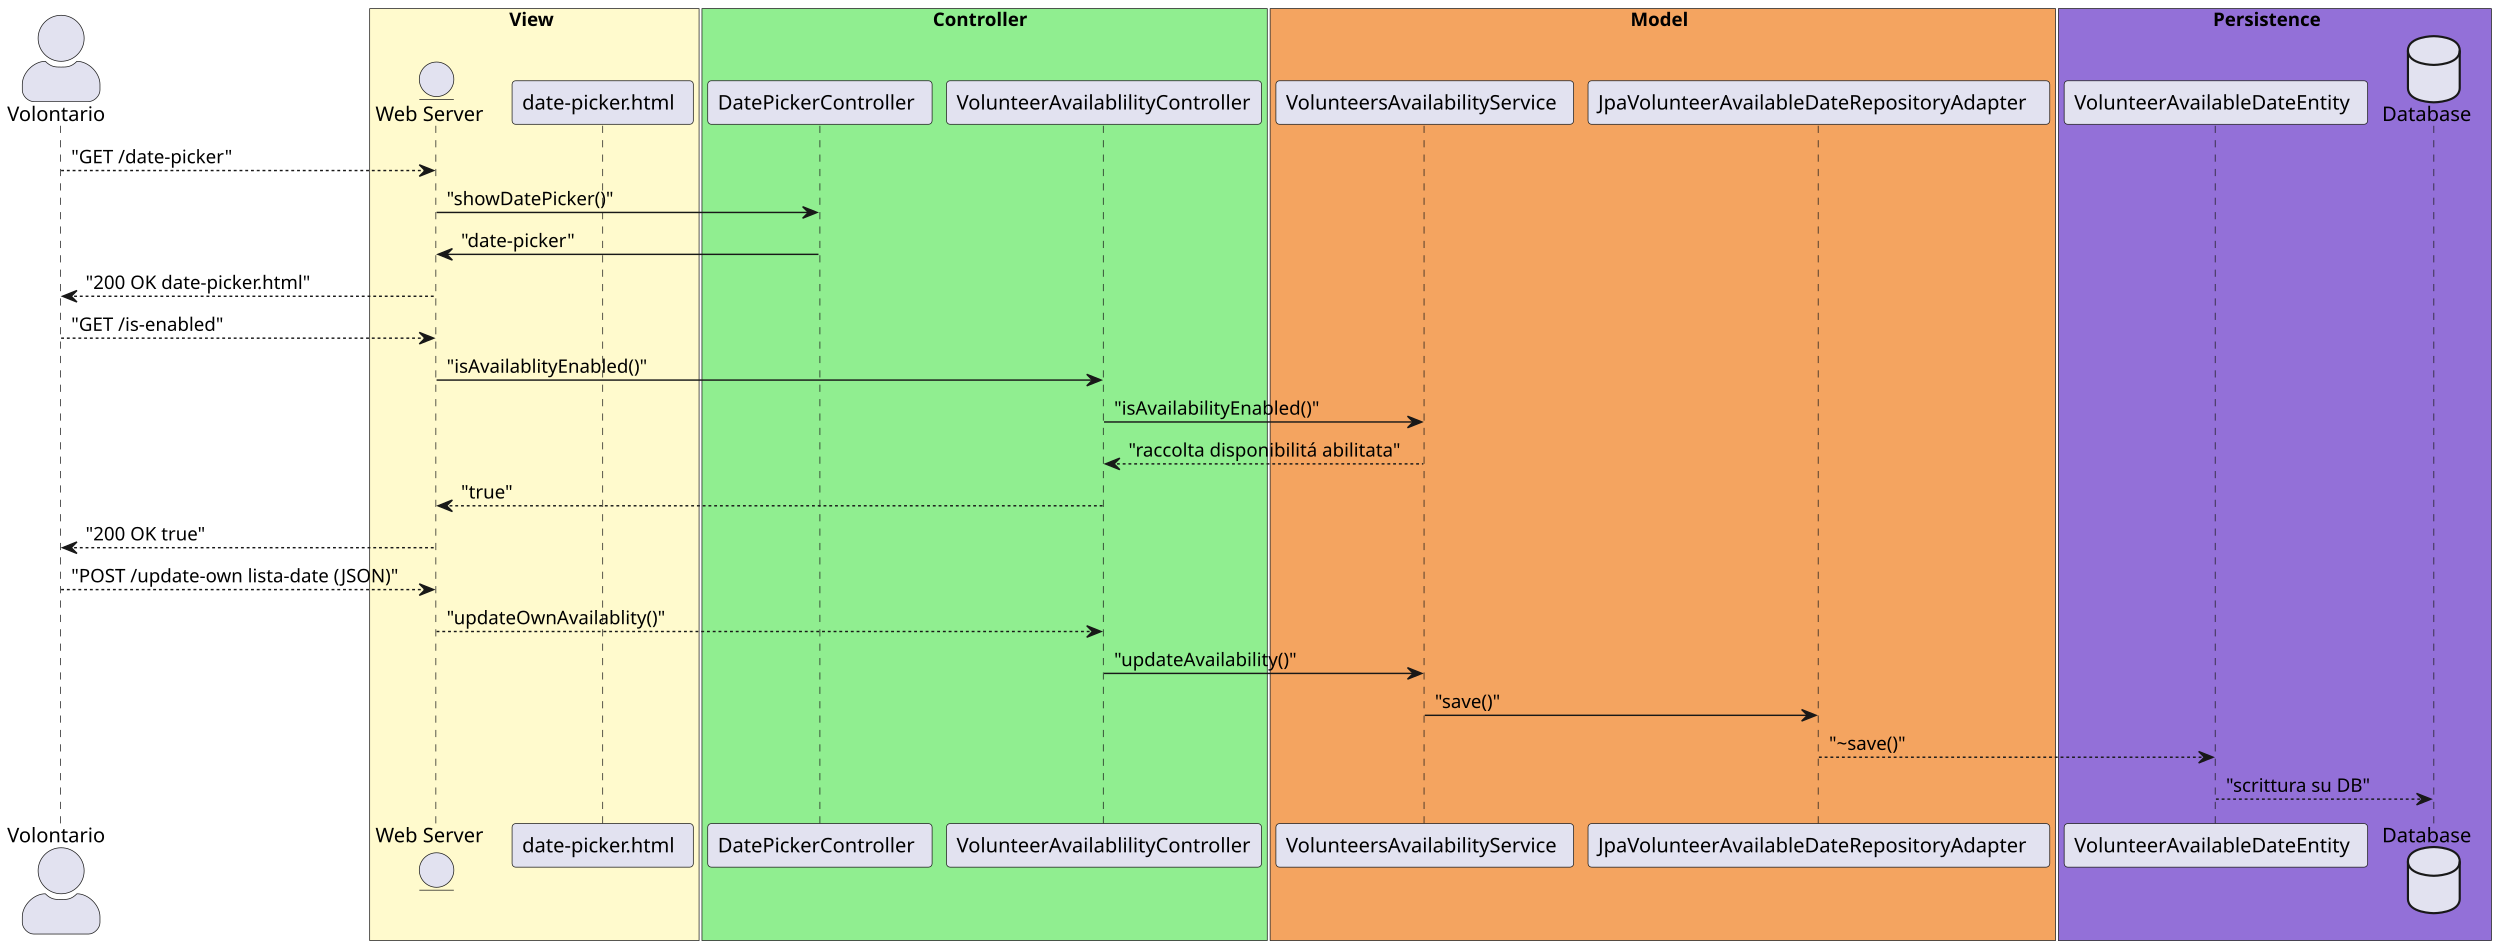
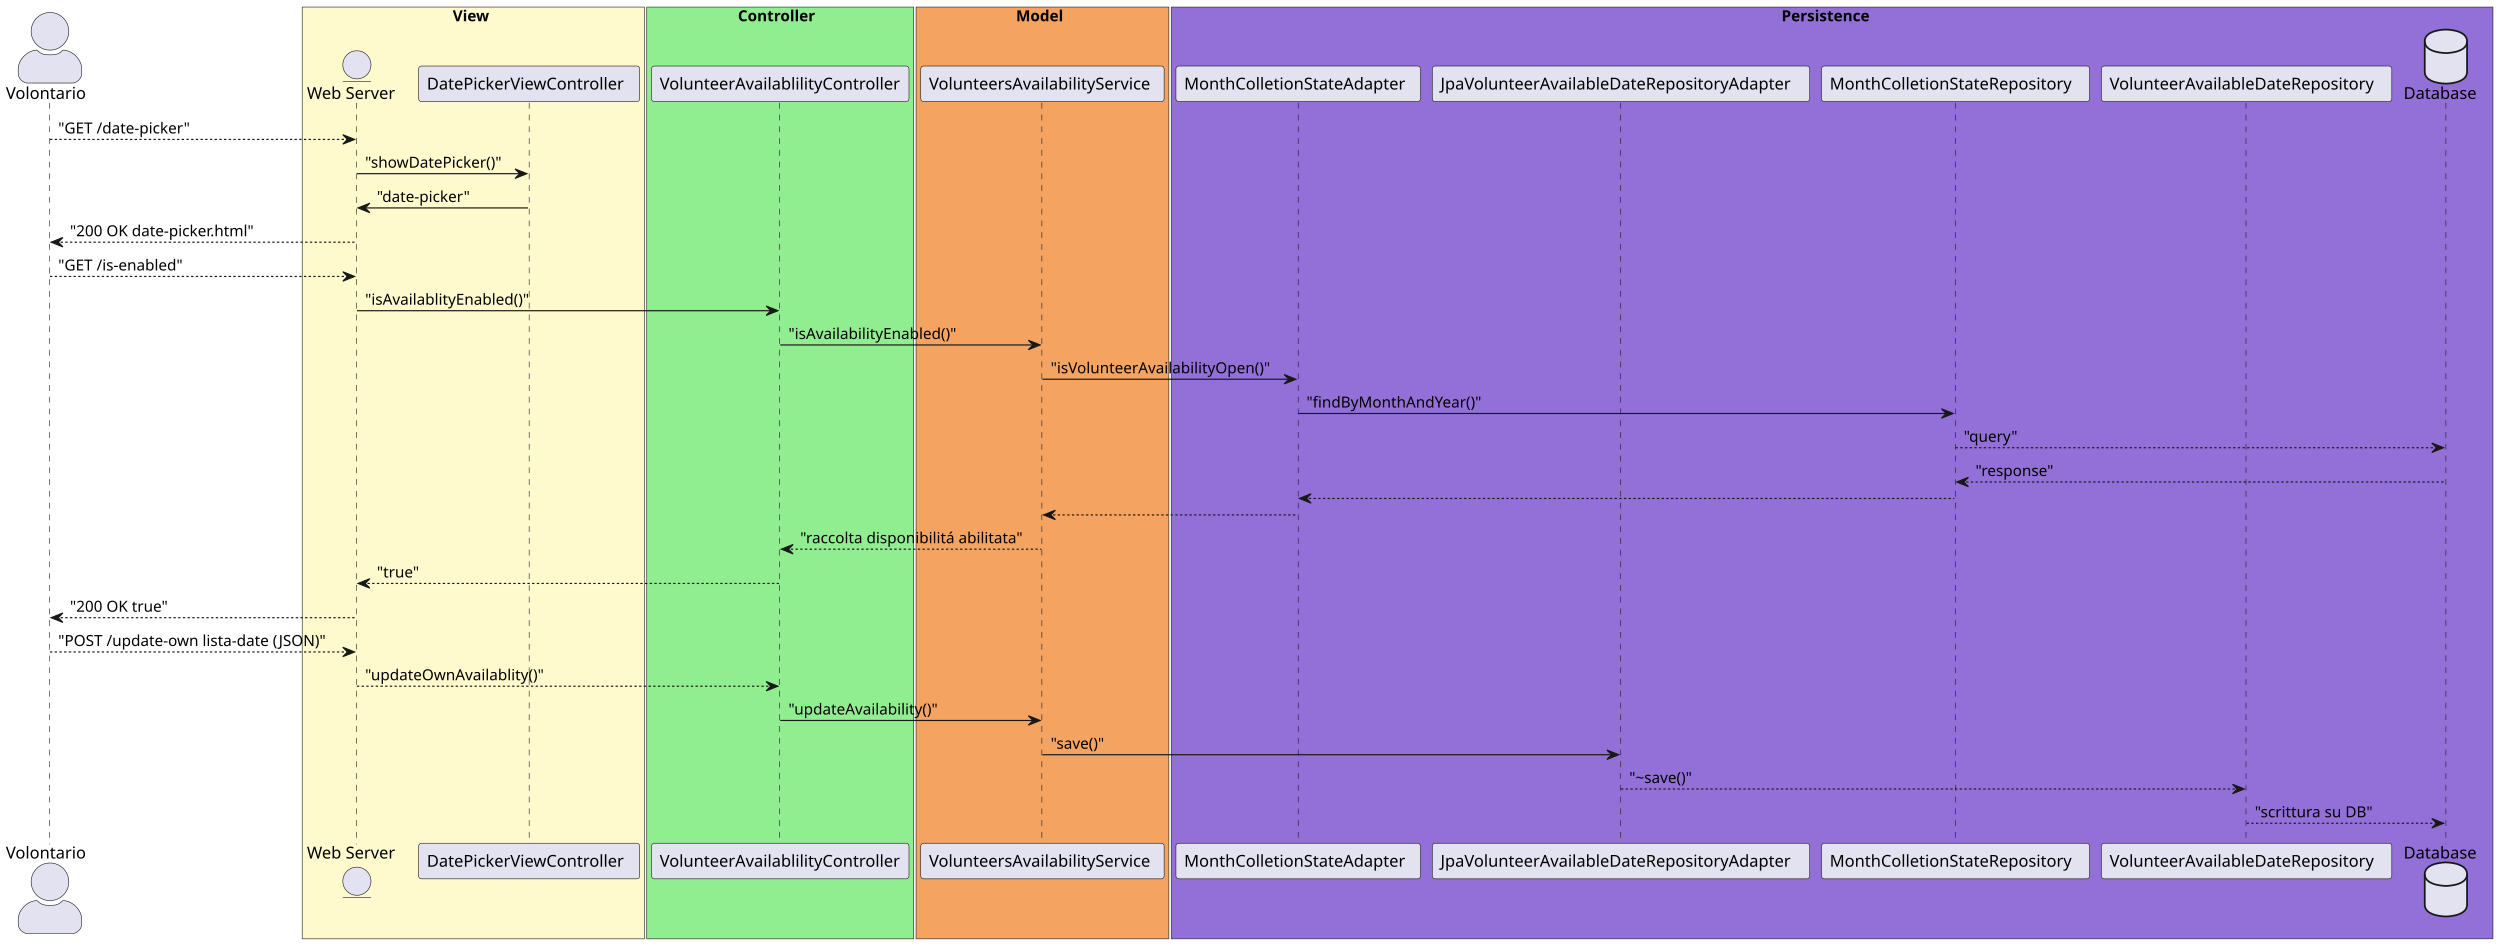
- <svg xmlns="http://www.w3.org/2000/svg" contentStyleType="text/css" height="659px" preserveAspectRatio="none" style="width:1738px;height:659px;background:#FFFFFF;" version="1.1" viewBox="0 0 1738 659" width="1738px" zoomAndPan="magnify">
+ <svg xmlns="http://www.w3.org/2000/svg" contentStyleType="text/css" height="804px" preserveAspectRatio="none" style="width:2126px;height:804px;background:#FFFFFF;" version="1.1" viewBox="0 0 2126 804" width="2126px" zoomAndPan="magnify">
  <defs />
  <g>
-     <rect fill="#FFFACD" height="647.852" style="stroke:#181818;stroke-width:0.5;" width="229" x="257" y="6" />
-     <text fill="#000000" font-family="sans-serif" font-size="13" font-weight="bold" lengthAdjust="spacing" textLength="35" x="354" y="18.067">View</text>
-     <rect fill="#90EE90" height="647.852" style="stroke:#181818;stroke-width:0.5;" width="393" x="488" y="6" />
-     <text fill="#000000" font-family="sans-serif" font-size="13" font-weight="bold" lengthAdjust="spacing" textLength="72" x="648.5" y="18.067">Controller</text>
-     <rect fill="#F4A460" height="647.852" style="stroke:#181818;stroke-width:0.5;" width="546" x="883" y="6" />
-     <text fill="#000000" font-family="sans-serif" font-size="13" font-weight="bold" lengthAdjust="spacing" textLength="45" x="1133.5" y="18.067">Model</text>
-     <rect fill="#9370D8" height="647.852" style="stroke:#181818;stroke-width:0.5;" width="301" x="1431" y="6" />
-     <text fill="#000000" font-family="sans-serif" font-size="13" font-weight="bold" lengthAdjust="spacing" textLength="86" x="1538.5" y="18.067">Persistence</text>
-     <line style="stroke:#181818;stroke-width:0.5;stroke-dasharray:5.0,5.0;" x1="42" x2="42" y1="87.43" y2="573.555" />
-     <line style="stroke:#181818;stroke-width:0.5;stroke-dasharray:5.0,5.0;" x1="303" x2="303" y1="87.43" y2="573.555" />
-     <line style="stroke:#181818;stroke-width:0.5;stroke-dasharray:5.0,5.0;" x1="419" x2="419" y1="87.43" y2="573.555" />
-     <line style="stroke:#181818;stroke-width:0.5;stroke-dasharray:5.0,5.0;" x1="570" x2="570" y1="87.43" y2="573.555" />
-     <line style="stroke:#181818;stroke-width:0.5;stroke-dasharray:5.0,5.0;" x1="767" x2="767" y1="87.43" y2="573.555" />
-     <line style="stroke:#181818;stroke-width:0.5;stroke-dasharray:5.0,5.0;" x1="990" x2="990" y1="87.43" y2="573.555" />
-     <line style="stroke:#181818;stroke-width:0.5;stroke-dasharray:5.0,5.0;" x1="1264" x2="1264" y1="87.43" y2="573.555" />
-     <line style="stroke:#181818;stroke-width:0.5;stroke-dasharray:5.0,5.0;" x1="1540" x2="1540" y1="87.43" y2="573.555" />
-     <line style="stroke:#181818;stroke-width:0.5;stroke-dasharray:5.0,5.0;" x1="1692" x2="1692" y1="87.43" y2="573.555" />
+     <rect fill="#FFFACD" height="792.383" style="stroke:#181818;stroke-width:0.5;" width="291" x="257" y="6" />
+     <text fill="#000000" font-family="sans-serif" font-size="13" font-weight="bold" lengthAdjust="spacing" textLength="35" x="385" y="18.067">View</text>
+     <rect fill="#90EE90" height="792.383" style="stroke:#181818;stroke-width:0.5;" width="227" x="550" y="6" />
+     <text fill="#000000" font-family="sans-serif" font-size="13" font-weight="bold" lengthAdjust="spacing" textLength="72" x="627.5" y="18.067">Controller</text>
+     <rect fill="#F4A460" height="792.383" style="stroke:#181818;stroke-width:0.5;" width="215" x="779" y="6" />
+     <text fill="#000000" font-family="sans-serif" font-size="13" font-weight="bold" lengthAdjust="spacing" textLength="45" x="864" y="18.067">Model</text>
+     <rect fill="#9370D8" height="792.383" style="stroke:#181818;stroke-width:0.5;" width="1124" x="996" y="6" />
+     <text fill="#000000" font-family="sans-serif" font-size="13" font-weight="bold" lengthAdjust="spacing" textLength="86" x="1515" y="18.067">Persistence</text>
+     <line style="stroke:#181818;stroke-width:0.5;stroke-dasharray:5.0,5.0;" x1="42" x2="42" y1="87.43" y2="718.086" />
+     <line style="stroke:#181818;stroke-width:0.5;stroke-dasharray:5.0,5.0;" x1="303" x2="303" y1="87.43" y2="718.086" />
+     <line style="stroke:#181818;stroke-width:0.5;stroke-dasharray:5.0,5.0;" x1="450" x2="450" y1="87.43" y2="718.086" />
+     <line style="stroke:#181818;stroke-width:0.5;stroke-dasharray:5.0,5.0;" x1="663" x2="663" y1="87.43" y2="718.086" />
+     <line style="stroke:#181818;stroke-width:0.5;stroke-dasharray:5.0,5.0;" x1="886" x2="886" y1="87.43" y2="718.086" />
+     <line style="stroke:#181818;stroke-width:0.5;stroke-dasharray:5.0,5.0;" x1="1104" x2="1104" y1="87.43" y2="718.086" />
+     <line style="stroke:#181818;stroke-width:0.5;stroke-dasharray:5.0,5.0;" x1="1378" x2="1378" y1="87.43" y2="718.086" />
+     <line style="stroke:#181818;stroke-width:0.5;stroke-dasharray:5.0,5.0;" x1="1663" x2="1663" y1="87.43" y2="718.086" />
+     <line style="stroke:#181818;stroke-width:0.5;stroke-dasharray:5.0,5.0;" x1="1910" x2="1910" y1="87.43" y2="718.086" />
+     <line style="stroke:#181818;stroke-width:0.5;stroke-dasharray:5.0,5.0;" x1="2080" x2="2080" y1="87.43" y2="718.086" />
    <text fill="#000000" font-family="sans-serif" font-size="14" lengthAdjust="spacing" textLength="69" x="5" y="84.128">Volontario</text>
    <ellipse cx="42.5" cy="26.633" fill="#E2E2F0" rx="16" ry="16" style="stroke:#181818;stroke-width:0.5;" />
    <path d="M42.5,46.633 C46.5,46.633 49.5,46.633 53.5,42.633 C61.5,42.633 69.5,50.633 69.5,58.633 L69.5,62.633 C69.5,66.633 65.5,70.633 61.5,70.633 L23.5,70.633 C19.5,70.633 15.5,66.633 15.5,62.633 L15.5,58.633 C15.5,50.633 23.5,42.633 31.5,42.633 C35.5,46.633 38.5,46.633 42.5,46.633 " fill="#E2E2F0" style="stroke:#181818;stroke-width:0.5;" />
-     <text fill="#000000" font-family="sans-serif" font-size="14" lengthAdjust="spacing" textLength="69" x="5" y="585.55">Volontario</text>
-     <ellipse cx="42.5" cy="605.352" fill="#E2E2F0" rx="16" ry="16" style="stroke:#181818;stroke-width:0.5;" />
-     <path d="M42.5,625.352 C46.5,625.352 49.5,625.352 53.5,621.352 C61.5,621.352 69.5,629.352 69.5,637.352 L69.5,641.352 C69.5,645.352 65.5,649.352 61.5,649.352 L23.5,649.352 C19.5,649.352 15.5,645.352 15.5,641.352 L15.5,637.352 C15.5,629.352 23.5,621.352 31.5,621.352 C35.5,625.352 38.5,625.352 42.5,625.352 " fill="#E2E2F0" style="stroke:#181818;stroke-width:0.5;" />
+     <text fill="#000000" font-family="sans-serif" font-size="14" lengthAdjust="spacing" textLength="69" x="5" y="730.081">Volontario</text>
+     <ellipse cx="42.5" cy="749.883" fill="#E2E2F0" rx="16" ry="16" style="stroke:#181818;stroke-width:0.5;" />
+     <path d="M42.5,769.883 C46.5,769.883 49.5,769.883 53.5,765.883 C61.5,765.883 69.5,773.883 69.5,781.883 L69.5,785.883 C69.5,789.883 65.5,793.883 61.5,793.883 L23.5,793.883 C19.5,793.883 15.5,789.883 15.5,785.883 L15.5,781.883 C15.5,773.883 23.5,765.883 31.5,765.883 C35.5,769.883 38.5,769.883 42.5,769.883 " fill="#E2E2F0" style="stroke:#181818;stroke-width:0.5;" />
    <text fill="#000000" font-family="sans-serif" font-size="14" lengthAdjust="spacing" textLength="79" x="261" y="84.128">Web Server</text>
    <ellipse cx="303.5" cy="55.133" fill="#E2E2F0" rx="12" ry="12" style="stroke:#181818;stroke-width:0.5;" />
    <line style="stroke:#181818;stroke-width:0.5;" x1="291.5" x2="315.5" y1="69.133" y2="69.133" />
-     <text fill="#000000" font-family="sans-serif" font-size="14" lengthAdjust="spacing" textLength="79" x="261" y="585.55">Web Server</text>
-     <ellipse cx="303.5" cy="604.852" fill="#E2E2F0" rx="12" ry="12" style="stroke:#181818;stroke-width:0.5;" />
-     <line style="stroke:#181818;stroke-width:0.5;" x1="291.5" x2="315.5" y1="618.852" y2="618.852" />
-     <rect fill="#E2E2F0" height="30.297" rx="2.5" ry="2.5" style="stroke:#181818;stroke-width:0.5;" width="126" x="356" y="56.133" />
-     <text fill="#000000" font-family="sans-serif" font-size="14" lengthAdjust="spacing" textLength="112" x="363" y="76.128">date-picker.html</text>
-     <rect fill="#E2E2F0" height="30.297" rx="2.5" ry="2.5" style="stroke:#181818;stroke-width:0.5;" width="126" x="356" y="572.555" />
-     <text fill="#000000" font-family="sans-serif" font-size="14" lengthAdjust="spacing" textLength="112" x="363" y="592.55">date-picker.html</text>
-     <rect fill="#E2E2F0" height="30.297" rx="2.5" ry="2.5" style="stroke:#181818;stroke-width:0.5;" width="156" x="492" y="56.133" />
-     <text fill="#000000" font-family="sans-serif" font-size="14" lengthAdjust="spacing" textLength="142" x="499" y="76.128">DatePickerController</text>
-     <rect fill="#E2E2F0" height="30.297" rx="2.5" ry="2.5" style="stroke:#181818;stroke-width:0.5;" width="156" x="492" y="572.555" />
-     <text fill="#000000" font-family="sans-serif" font-size="14" lengthAdjust="spacing" textLength="142" x="499" y="592.55">DatePickerController</text>
-     <rect fill="#E2E2F0" height="30.297" rx="2.5" ry="2.5" style="stroke:#181818;stroke-width:0.5;" width="219" x="658" y="56.133" />
-     <text fill="#000000" font-family="sans-serif" font-size="14" lengthAdjust="spacing" textLength="205" x="665" y="76.128">VolunteerAvailablilityController</text>
-     <rect fill="#E2E2F0" height="30.297" rx="2.5" ry="2.5" style="stroke:#181818;stroke-width:0.5;" width="219" x="658" y="572.555" />
-     <text fill="#000000" font-family="sans-serif" font-size="14" lengthAdjust="spacing" textLength="205" x="665" y="592.55">VolunteerAvailablilityController</text>
-     <rect fill="#E2E2F0" height="30.297" rx="2.5" ry="2.5" style="stroke:#181818;stroke-width:0.5;" width="207" x="887" y="56.133" />
-     <text fill="#000000" font-family="sans-serif" font-size="14" lengthAdjust="spacing" textLength="193" x="894" y="76.128">VolunteersAvailabilityService</text>
-     <rect fill="#E2E2F0" height="30.297" rx="2.5" ry="2.5" style="stroke:#181818;stroke-width:0.5;" width="207" x="887" y="572.555" />
-     <text fill="#000000" font-family="sans-serif" font-size="14" lengthAdjust="spacing" textLength="193" x="894" y="592.55">VolunteersAvailabilityService</text>
-     <rect fill="#E2E2F0" height="30.297" rx="2.5" ry="2.5" style="stroke:#181818;stroke-width:0.5;" width="321" x="1104" y="56.133" />
-     <text fill="#000000" font-family="sans-serif" font-size="14" lengthAdjust="spacing" textLength="307" x="1111" y="76.128">JpaVolunteerAvailableDateRepositoryAdapter</text>
-     <rect fill="#E2E2F0" height="30.297" rx="2.5" ry="2.5" style="stroke:#181818;stroke-width:0.5;" width="321" x="1104" y="572.555" />
-     <text fill="#000000" font-family="sans-serif" font-size="14" lengthAdjust="spacing" textLength="307" x="1111" y="592.55">JpaVolunteerAvailableDateRepositoryAdapter</text>
-     <rect fill="#E2E2F0" height="30.297" rx="2.5" ry="2.5" style="stroke:#181818;stroke-width:0.5;" width="211" x="1435" y="56.133" />
-     <text fill="#000000" font-family="sans-serif" font-size="14" lengthAdjust="spacing" textLength="197" x="1442" y="76.128">VolunteerAvailableDateEntity</text>
-     <rect fill="#E2E2F0" height="30.297" rx="2.5" ry="2.5" style="stroke:#181818;stroke-width:0.5;" width="211" x="1435" y="572.555" />
-     <text fill="#000000" font-family="sans-serif" font-size="14" lengthAdjust="spacing" textLength="197" x="1442" y="592.55">VolunteerAvailableDateEntity</text>
-     <text fill="#000000" font-family="sans-serif" font-size="14" lengthAdjust="spacing" textLength="66" x="1656" y="84.128">Database</text>
-     <path d="M1674,35.133 C1674,25.133 1692,25.133 1692,25.133 C1692,25.133 1710,25.133 1710,35.133 L1710,61.133 C1710,71.133 1692,71.133 1692,71.133 C1692,71.133 1674,71.133 1674,61.133 L1674,35.133 " fill="#E2E2F0" style="stroke:#181818;stroke-width:1.5;" />
-     <path d="M1674,35.133 C1674,45.133 1692,45.133 1692,45.133 C1692,45.133 1710,45.133 1710,35.133 " fill="none" style="stroke:#181818;stroke-width:1.5;" />
-     <text fill="#000000" font-family="sans-serif" font-size="14" lengthAdjust="spacing" textLength="66" x="1656" y="585.55">Database</text>
-     <path d="M1674,598.852 C1674,588.852 1692,588.852 1692,588.852 C1692,588.852 1710,588.852 1710,598.852 L1710,624.852 C1710,634.852 1692,634.852 1692,634.852 C1692,634.852 1674,634.852 1674,624.852 L1674,598.852 " fill="#E2E2F0" style="stroke:#181818;stroke-width:1.5;" />
-     <path d="M1674,598.852 C1674,608.852 1692,608.852 1692,608.852 C1692,608.852 1710,608.852 1710,598.852 " fill="none" style="stroke:#181818;stroke-width:1.5;" />
+     <text fill="#000000" font-family="sans-serif" font-size="14" lengthAdjust="spacing" textLength="79" x="261" y="730.081">Web Server</text>
+     <ellipse cx="303.5" cy="749.383" fill="#E2E2F0" rx="12" ry="12" style="stroke:#181818;stroke-width:0.5;" />
+     <line style="stroke:#181818;stroke-width:0.5;" x1="291.5" x2="315.5" y1="763.383" y2="763.383" />
+     <rect fill="#E2E2F0" height="30.297" rx="2.5" ry="2.5" style="stroke:#181818;stroke-width:0.5;" width="188" x="356" y="56.133" />
+     <text fill="#000000" font-family="sans-serif" font-size="14" lengthAdjust="spacing" textLength="174" x="363" y="76.128">DatePickerViewController</text>
+     <rect fill="#E2E2F0" height="30.297" rx="2.5" ry="2.5" style="stroke:#181818;stroke-width:0.5;" width="188" x="356" y="717.086" />
+     <text fill="#000000" font-family="sans-serif" font-size="14" lengthAdjust="spacing" textLength="174" x="363" y="737.081">DatePickerViewController</text>
+     <rect fill="#E2E2F0" height="30.297" rx="2.5" ry="2.5" style="stroke:#181818;stroke-width:0.5;" width="219" x="554" y="56.133" />
+     <text fill="#000000" font-family="sans-serif" font-size="14" lengthAdjust="spacing" textLength="205" x="561" y="76.128">VolunteerAvailablilityController</text>
+     <rect fill="#E2E2F0" height="30.297" rx="2.5" ry="2.5" style="stroke:#181818;stroke-width:0.5;" width="219" x="554" y="717.086" />
+     <text fill="#000000" font-family="sans-serif" font-size="14" lengthAdjust="spacing" textLength="205" x="561" y="737.081">VolunteerAvailablilityController</text>
+     <rect fill="#E2E2F0" height="30.297" rx="2.5" ry="2.5" style="stroke:#181818;stroke-width:0.5;" width="207" x="783" y="56.133" />
+     <text fill="#000000" font-family="sans-serif" font-size="14" lengthAdjust="spacing" textLength="193" x="790" y="76.128">VolunteersAvailabilityService</text>
+     <rect fill="#E2E2F0" height="30.297" rx="2.5" ry="2.5" style="stroke:#181818;stroke-width:0.5;" width="207" x="783" y="717.086" />
+     <text fill="#000000" font-family="sans-serif" font-size="14" lengthAdjust="spacing" textLength="193" x="790" y="737.081">VolunteersAvailabilityService</text>
+     <rect fill="#E2E2F0" height="30.297" rx="2.5" ry="2.5" style="stroke:#181818;stroke-width:0.5;" width="208" x="1000" y="56.133" />
+     <text fill="#000000" font-family="sans-serif" font-size="14" lengthAdjust="spacing" textLength="194" x="1007" y="76.128">MonthColletionStateAdapter</text>
+     <rect fill="#E2E2F0" height="30.297" rx="2.5" ry="2.5" style="stroke:#181818;stroke-width:0.5;" width="208" x="1000" y="717.086" />
+     <text fill="#000000" font-family="sans-serif" font-size="14" lengthAdjust="spacing" textLength="194" x="1007" y="737.081">MonthColletionStateAdapter</text>
+     <rect fill="#E2E2F0" height="30.297" rx="2.5" ry="2.5" style="stroke:#181818;stroke-width:0.5;" width="321" x="1218" y="56.133" />
+     <text fill="#000000" font-family="sans-serif" font-size="14" lengthAdjust="spacing" textLength="307" x="1225" y="76.128">JpaVolunteerAvailableDateRepositoryAdapter</text>
+     <rect fill="#E2E2F0" height="30.297" rx="2.5" ry="2.5" style="stroke:#181818;stroke-width:0.5;" width="321" x="1218" y="717.086" />
+     <text fill="#000000" font-family="sans-serif" font-size="14" lengthAdjust="spacing" textLength="307" x="1225" y="737.081">JpaVolunteerAvailableDateRepositoryAdapter</text>
+     <rect fill="#E2E2F0" height="30.297" rx="2.5" ry="2.5" style="stroke:#181818;stroke-width:0.5;" width="228" x="1549" y="56.133" />
+     <text fill="#000000" font-family="sans-serif" font-size="14" lengthAdjust="spacing" textLength="214" x="1556" y="76.128">MonthColletionStateRepository</text>
+     <rect fill="#E2E2F0" height="30.297" rx="2.5" ry="2.5" style="stroke:#181818;stroke-width:0.5;" width="228" x="1549" y="717.086" />
+     <text fill="#000000" font-family="sans-serif" font-size="14" lengthAdjust="spacing" textLength="214" x="1556" y="737.081">MonthColletionStateRepository</text>
+     <rect fill="#E2E2F0" height="30.297" rx="2.5" ry="2.5" style="stroke:#181818;stroke-width:0.5;" width="247" x="1787" y="56.133" />
+     <text fill="#000000" font-family="sans-serif" font-size="14" lengthAdjust="spacing" textLength="233" x="1794" y="76.128">VolunteerAvailableDateRepository</text>
+     <rect fill="#E2E2F0" height="30.297" rx="2.5" ry="2.5" style="stroke:#181818;stroke-width:0.5;" width="247" x="1787" y="717.086" />
+     <text fill="#000000" font-family="sans-serif" font-size="14" lengthAdjust="spacing" textLength="233" x="1794" y="737.081">VolunteerAvailableDateRepository</text>
+     <text fill="#000000" font-family="sans-serif" font-size="14" lengthAdjust="spacing" textLength="66" x="2044" y="84.128">Database</text>
+     <path d="M2062,35.133 C2062,25.133 2080,25.133 2080,25.133 C2080,25.133 2098,25.133 2098,35.133 L2098,61.133 C2098,71.133 2080,71.133 2080,71.133 C2080,71.133 2062,71.133 2062,61.133 L2062,35.133 " fill="#E2E2F0" style="stroke:#181818;stroke-width:1.5;" />
+     <path d="M2062,35.133 C2062,45.133 2080,45.133 2080,45.133 C2080,45.133 2098,45.133 2098,35.133 " fill="none" style="stroke:#181818;stroke-width:1.5;" />
+     <text fill="#000000" font-family="sans-serif" font-size="14" lengthAdjust="spacing" textLength="66" x="2044" y="730.081">Database</text>
+     <path d="M2062,743.383 C2062,733.383 2080,733.383 2080,733.383 C2080,733.383 2098,733.383 2098,743.383 L2098,769.383 C2098,779.383 2080,779.383 2080,779.383 C2080,779.383 2062,779.383 2062,769.383 L2062,743.383 " fill="#E2E2F0" style="stroke:#181818;stroke-width:1.5;" />
+     <path d="M2062,743.383 C2062,753.383 2080,753.383 2080,753.383 C2080,753.383 2098,753.383 2098,743.383 " fill="none" style="stroke:#181818;stroke-width:1.5;" />
    <polygon fill="#181818" points="291.5,114.562,301.5,118.562,291.5,122.562,295.5,118.562" style="stroke:#181818;stroke-width:1.0;" />
    <line style="stroke:#181818;stroke-width:1.0;stroke-dasharray:2.0,2.0;" x1="42.5" x2="297.5" y1="118.562" y2="118.562" />
    <text fill="#000000" font-family="sans-serif" font-size="13" lengthAdjust="spacing" textLength="115" x="49.5" y="113.497">"GET /date-picker"</text>
-     <polygon fill="#181818" points="558,143.695,568,147.695,558,151.695,562,147.695" style="stroke:#181818;stroke-width:1.0;" />
-     <line style="stroke:#181818;stroke-width:1.0;" x1="303.5" x2="564" y1="147.695" y2="147.695" />
+     <polygon fill="#181818" points="438,143.695,448,147.695,438,151.695,442,147.695" style="stroke:#181818;stroke-width:1.0;" />
+     <line style="stroke:#181818;stroke-width:1.0;" x1="303.5" x2="444" y1="147.695" y2="147.695" />
    <text fill="#000000" font-family="sans-serif" font-size="13" lengthAdjust="spacing" textLength="121" x="310.5" y="142.629">"showDatePicker()"</text>
    <polygon fill="#181818" points="314.5,172.828,304.5,176.828,314.5,180.828,310.5,176.828" style="stroke:#181818;stroke-width:1.0;" />
-     <line style="stroke:#181818;stroke-width:1.0;" x1="308.5" x2="569" y1="176.828" y2="176.828" />
+     <line style="stroke:#181818;stroke-width:1.0;" x1="308.5" x2="449" y1="176.828" y2="176.828" />
    <text fill="#000000" font-family="sans-serif" font-size="13" lengthAdjust="spacing" textLength="82" x="320.5" y="171.762">"date-picker"</text>
    <polygon fill="#181818" points="53.5,201.961,43.5,205.961,53.5,209.961,49.5,205.961" style="stroke:#181818;stroke-width:1.0;" />
    <line style="stroke:#181818;stroke-width:1.0;stroke-dasharray:2.0,2.0;" x1="47.5" x2="302.5" y1="205.961" y2="205.961" />
    <text fill="#000000" font-family="sans-serif" font-size="13" lengthAdjust="spacing" textLength="165" x="59.5" y="200.895">"200 OK date-picker.html"</text>
    <polygon fill="#181818" points="291.5,231.094,301.5,235.094,291.5,239.094,295.5,235.094" style="stroke:#181818;stroke-width:1.0;" />
    <line style="stroke:#181818;stroke-width:1.0;stroke-dasharray:2.0,2.0;" x1="42.5" x2="297.5" y1="235.094" y2="235.094" />
    <text fill="#000000" font-family="sans-serif" font-size="13" lengthAdjust="spacing" textLength="109" x="49.5" y="230.028">"GET /is-enabled"</text>
-     <polygon fill="#181818" points="755.5,260.227,765.5,264.227,755.5,268.227,759.5,264.227" style="stroke:#181818;stroke-width:1.0;" />
-     <line style="stroke:#181818;stroke-width:1.0;" x1="303.5" x2="761.5" y1="264.227" y2="264.227" />
+     <polygon fill="#181818" points="651.5,260.227,661.5,264.227,651.5,268.227,655.5,264.227" style="stroke:#181818;stroke-width:1.0;" />
+     <line style="stroke:#181818;stroke-width:1.0;" x1="303.5" x2="657.5" y1="264.227" y2="264.227" />
    <text fill="#000000" font-family="sans-serif" font-size="13" lengthAdjust="spacing" textLength="145" x="310.5" y="259.161">"isAvailablityEnabled()"</text>
-     <polygon fill="#181818" points="978.5,289.359,988.5,293.359,978.5,297.359,982.5,293.359" style="stroke:#181818;stroke-width:1.0;" />
-     <line style="stroke:#181818;stroke-width:1.0;" x1="767.5" x2="984.5" y1="293.359" y2="293.359" />
-     <text fill="#000000" font-family="sans-serif" font-size="13" lengthAdjust="spacing" textLength="148" x="774.5" y="288.293">"isAvailabilityEnabled()"</text>
-     <polygon fill="#181818" points="778.5,318.492,768.5,322.492,778.5,326.492,774.5,322.492" style="stroke:#181818;stroke-width:1.0;" />
-     <line style="stroke:#181818;stroke-width:1.0;stroke-dasharray:2.0,2.0;" x1="772.5" x2="989.5" y1="322.492" y2="322.492" />
-     <text fill="#000000" font-family="sans-serif" font-size="13" lengthAdjust="spacing" textLength="195" x="784.5" y="317.426">"raccolta disponibilitá abilitata"</text>
-     <polygon fill="#181818" points="314.5,347.625,304.5,351.625,314.5,355.625,310.5,351.625" style="stroke:#181818;stroke-width:1.0;" />
-     <line style="stroke:#181818;stroke-width:1.0;stroke-dasharray:2.0,2.0;" x1="308.5" x2="766.5" y1="351.625" y2="351.625" />
-     <text fill="#000000" font-family="sans-serif" font-size="13" lengthAdjust="spacing" textLength="36" x="320.5" y="346.559">"true"</text>
-     <polygon fill="#181818" points="53.5,376.758,43.5,380.758,53.5,384.758,49.5,380.758" style="stroke:#181818;stroke-width:1.0;" />
-     <line style="stroke:#181818;stroke-width:1.0;stroke-dasharray:2.0,2.0;" x1="47.5" x2="302.5" y1="380.758" y2="380.758" />
-     <text fill="#000000" font-family="sans-serif" font-size="13" lengthAdjust="spacing" textLength="86" x="59.5" y="375.692">"200 OK true"</text>
-     <polygon fill="#181818" points="291.5,405.891,301.5,409.891,291.5,413.891,295.5,409.891" style="stroke:#181818;stroke-width:1.0;" />
-     <line style="stroke:#181818;stroke-width:1.0;stroke-dasharray:2.0,2.0;" x1="42.5" x2="297.5" y1="409.891" y2="409.891" />
-     <text fill="#000000" font-family="sans-serif" font-size="13" lengthAdjust="spacing" textLength="237" x="49.5" y="404.825">"POST /update-own lista-date (JSON)"</text>
-     <polygon fill="#181818" points="755.5,435.023,765.5,439.023,755.5,443.023,759.5,439.023" style="stroke:#181818;stroke-width:1.0;" />
-     <line style="stroke:#181818;stroke-width:1.0;stroke-dasharray:2.0,2.0;" x1="303.5" x2="761.5" y1="439.023" y2="439.023" />
-     <text fill="#000000" font-family="sans-serif" font-size="13" lengthAdjust="spacing" textLength="156" x="310.5" y="433.957">"updateOwnAvailablity()"</text>
-     <polygon fill="#181818" points="978.5,464.156,988.5,468.156,978.5,472.156,982.5,468.156" style="stroke:#181818;stroke-width:1.0;" />
-     <line style="stroke:#181818;stroke-width:1.0;" x1="767.5" x2="984.5" y1="468.156" y2="468.156" />
-     <text fill="#000000" font-family="sans-serif" font-size="13" lengthAdjust="spacing" textLength="132" x="774.5" y="463.09">"updateAvailability()"</text>
-     <polygon fill="#181818" points="1252.5,493.289,1262.5,497.289,1252.5,501.289,1256.5,497.289" style="stroke:#181818;stroke-width:1.0;" />
-     <line style="stroke:#181818;stroke-width:1.0;" x1="990.5" x2="1258.5" y1="497.289" y2="497.289" />
-     <text fill="#000000" font-family="sans-serif" font-size="13" lengthAdjust="spacing" textLength="50" x="997.5" y="492.223">"save()"</text>
-     <polygon fill="#181818" points="1528.5,522.422,1538.5,526.422,1528.5,530.422,1532.5,526.422" style="stroke:#181818;stroke-width:1.0;" />
-     <line style="stroke:#181818;stroke-width:1.0;stroke-dasharray:2.0,2.0;" x1="1264.5" x2="1534.5" y1="526.422" y2="526.422" />
-     <text fill="#000000" font-family="sans-serif" font-size="13" lengthAdjust="spacing" textLength="61" x="1271.5" y="521.356">"~save()"</text>
-     <polygon fill="#181818" points="1680,551.555,1690,555.555,1680,559.555,1684,555.555" style="stroke:#181818;stroke-width:1.0;" />
-     <line style="stroke:#181818;stroke-width:1.0;stroke-dasharray:2.0,2.0;" x1="1540.5" x2="1686" y1="555.555" y2="555.555" />
-     <text fill="#000000" font-family="sans-serif" font-size="13" lengthAdjust="spacing" textLength="105" x="1547.5" y="550.489">"scrittura su DB"</text>
+     <polygon fill="#181818" points="874.5,289.359,884.5,293.359,874.5,297.359,878.5,293.359" style="stroke:#181818;stroke-width:1.0;" />
+     <line style="stroke:#181818;stroke-width:1.0;" x1="663.5" x2="880.5" y1="293.359" y2="293.359" />
+     <text fill="#000000" font-family="sans-serif" font-size="13" lengthAdjust="spacing" textLength="148" x="670.5" y="288.293">"isAvailabilityEnabled()"</text>
+     <polygon fill="#181818" points="1092,318.492,1102,322.492,1092,326.492,1096,322.492" style="stroke:#181818;stroke-width:1.0;" />
+     <line style="stroke:#181818;stroke-width:1.0;" x1="886.5" x2="1098" y1="322.492" y2="322.492" />
+     <text fill="#000000" font-family="sans-serif" font-size="13" lengthAdjust="spacing" textLength="193" x="893.5" y="317.426">"isVolunteerAvailabilityOpen()"</text>
+     <polygon fill="#181818" points="1651,347.625,1661,351.625,1651,355.625,1655,351.625" style="stroke:#181818;stroke-width:1.0;" />
+     <line style="stroke:#181818;stroke-width:1.0;" x1="1104" x2="1657" y1="351.625" y2="351.625" />
+     <text fill="#000000" font-family="sans-serif" font-size="13" lengthAdjust="spacing" textLength="152" x="1111" y="346.559">"findByMonthAndYear()"</text>
+     <polygon fill="#181818" points="2068,376.758,2078,380.758,2068,384.758,2072,380.758" style="stroke:#181818;stroke-width:1.0;" />
+     <line style="stroke:#181818;stroke-width:1.0;stroke-dasharray:2.0,2.0;" x1="1663" x2="2074" y1="380.758" y2="380.758" />
+     <text fill="#000000" font-family="sans-serif" font-size="13" lengthAdjust="spacing" textLength="46" x="1670" y="375.692">"query"</text>
+     <polygon fill="#181818" points="1674,405.891,1664,409.891,1674,413.891,1670,409.891" style="stroke:#181818;stroke-width:1.0;" />
+     <line style="stroke:#181818;stroke-width:1.0;stroke-dasharray:2.0,2.0;" x1="1668" x2="2079" y1="409.891" y2="409.891" />
+     <text fill="#000000" font-family="sans-serif" font-size="13" lengthAdjust="spacing" textLength="69" x="1680" y="404.825">"response"</text>
+     <polygon fill="#181818" points="1115,419.891,1105,423.891,1115,427.891,1111,423.891" style="stroke:#181818;stroke-width:1.0;" />
+     <line style="stroke:#181818;stroke-width:1.0;stroke-dasharray:2.0,2.0;" x1="1109" x2="1662" y1="423.891" y2="423.891" />
+     <polygon fill="#181818" points="897.5,433.891,887.5,437.891,897.5,441.891,893.5,437.891" style="stroke:#181818;stroke-width:1.0;" />
+     <line style="stroke:#181818;stroke-width:1.0;stroke-dasharray:2.0,2.0;" x1="891.5" x2="1103" y1="437.891" y2="437.891" />
+     <polygon fill="#181818" points="674.5,463.023,664.5,467.023,674.5,471.023,670.5,467.023" style="stroke:#181818;stroke-width:1.0;" />
+     <line style="stroke:#181818;stroke-width:1.0;stroke-dasharray:2.0,2.0;" x1="668.5" x2="885.5" y1="467.023" y2="467.023" />
+     <text fill="#000000" font-family="sans-serif" font-size="13" lengthAdjust="spacing" textLength="195" x="680.5" y="461.957">"raccolta disponibilitá abilitata"</text>
+     <polygon fill="#181818" points="314.5,492.156,304.5,496.156,314.5,500.156,310.5,496.156" style="stroke:#181818;stroke-width:1.0;" />
+     <line style="stroke:#181818;stroke-width:1.0;stroke-dasharray:2.0,2.0;" x1="308.5" x2="662.5" y1="496.156" y2="496.156" />
+     <text fill="#000000" font-family="sans-serif" font-size="13" lengthAdjust="spacing" textLength="36" x="320.5" y="491.09">"true"</text>
+     <polygon fill="#181818" points="53.5,521.289,43.5,525.289,53.5,529.289,49.5,525.289" style="stroke:#181818;stroke-width:1.0;" />
+     <line style="stroke:#181818;stroke-width:1.0;stroke-dasharray:2.0,2.0;" x1="47.5" x2="302.5" y1="525.289" y2="525.289" />
+     <text fill="#000000" font-family="sans-serif" font-size="13" lengthAdjust="spacing" textLength="86" x="59.5" y="520.223">"200 OK true"</text>
+     <polygon fill="#181818" points="291.5,550.422,301.5,554.422,291.5,558.422,295.5,554.422" style="stroke:#181818;stroke-width:1.0;" />
+     <line style="stroke:#181818;stroke-width:1.0;stroke-dasharray:2.0,2.0;" x1="42.5" x2="297.5" y1="554.422" y2="554.422" />
+     <text fill="#000000" font-family="sans-serif" font-size="13" lengthAdjust="spacing" textLength="237" x="49.5" y="549.356">"POST /update-own lista-date (JSON)"</text>
+     <polygon fill="#181818" points="651.5,579.555,661.5,583.555,651.5,587.555,655.5,583.555" style="stroke:#181818;stroke-width:1.0;" />
+     <line style="stroke:#181818;stroke-width:1.0;stroke-dasharray:2.0,2.0;" x1="303.5" x2="657.5" y1="583.555" y2="583.555" />
+     <text fill="#000000" font-family="sans-serif" font-size="13" lengthAdjust="spacing" textLength="156" x="310.5" y="578.489">"updateOwnAvailablity()"</text>
+     <polygon fill="#181818" points="874.5,608.688,884.5,612.688,874.5,616.688,878.5,612.688" style="stroke:#181818;stroke-width:1.0;" />
+     <line style="stroke:#181818;stroke-width:1.0;" x1="663.5" x2="880.5" y1="612.688" y2="612.688" />
+     <text fill="#000000" font-family="sans-serif" font-size="13" lengthAdjust="spacing" textLength="132" x="670.5" y="607.622">"updateAvailability()"</text>
+     <polygon fill="#181818" points="1366.5,637.82,1376.5,641.82,1366.5,645.82,1370.5,641.82" style="stroke:#181818;stroke-width:1.0;" />
+     <line style="stroke:#181818;stroke-width:1.0;" x1="886.5" x2="1372.5" y1="641.82" y2="641.82" />
+     <text fill="#000000" font-family="sans-serif" font-size="13" lengthAdjust="spacing" textLength="50" x="893.5" y="636.754">"save()"</text>
+     <polygon fill="#181818" points="1898.5,666.953,1908.5,670.953,1898.5,674.953,1902.5,670.953" style="stroke:#181818;stroke-width:1.0;" />
+     <line style="stroke:#181818;stroke-width:1.0;stroke-dasharray:2.0,2.0;" x1="1378.5" x2="1904.5" y1="670.953" y2="670.953" />
+     <text fill="#000000" font-family="sans-serif" font-size="13" lengthAdjust="spacing" textLength="61" x="1385.5" y="665.887">"~save()"</text>
+     <polygon fill="#181818" points="2068,696.086,2078,700.086,2068,704.086,2072,700.086" style="stroke:#181818;stroke-width:1.0;" />
+     <line style="stroke:#181818;stroke-width:1.0;stroke-dasharray:2.0,2.0;" x1="1910.5" x2="2074" y1="700.086" y2="700.086" />
+     <text fill="#000000" font-family="sans-serif" font-size="13" lengthAdjust="spacing" textLength="105" x="1917.5" y="695.02">"scrittura su DB"</text>
  </g>
</svg>
